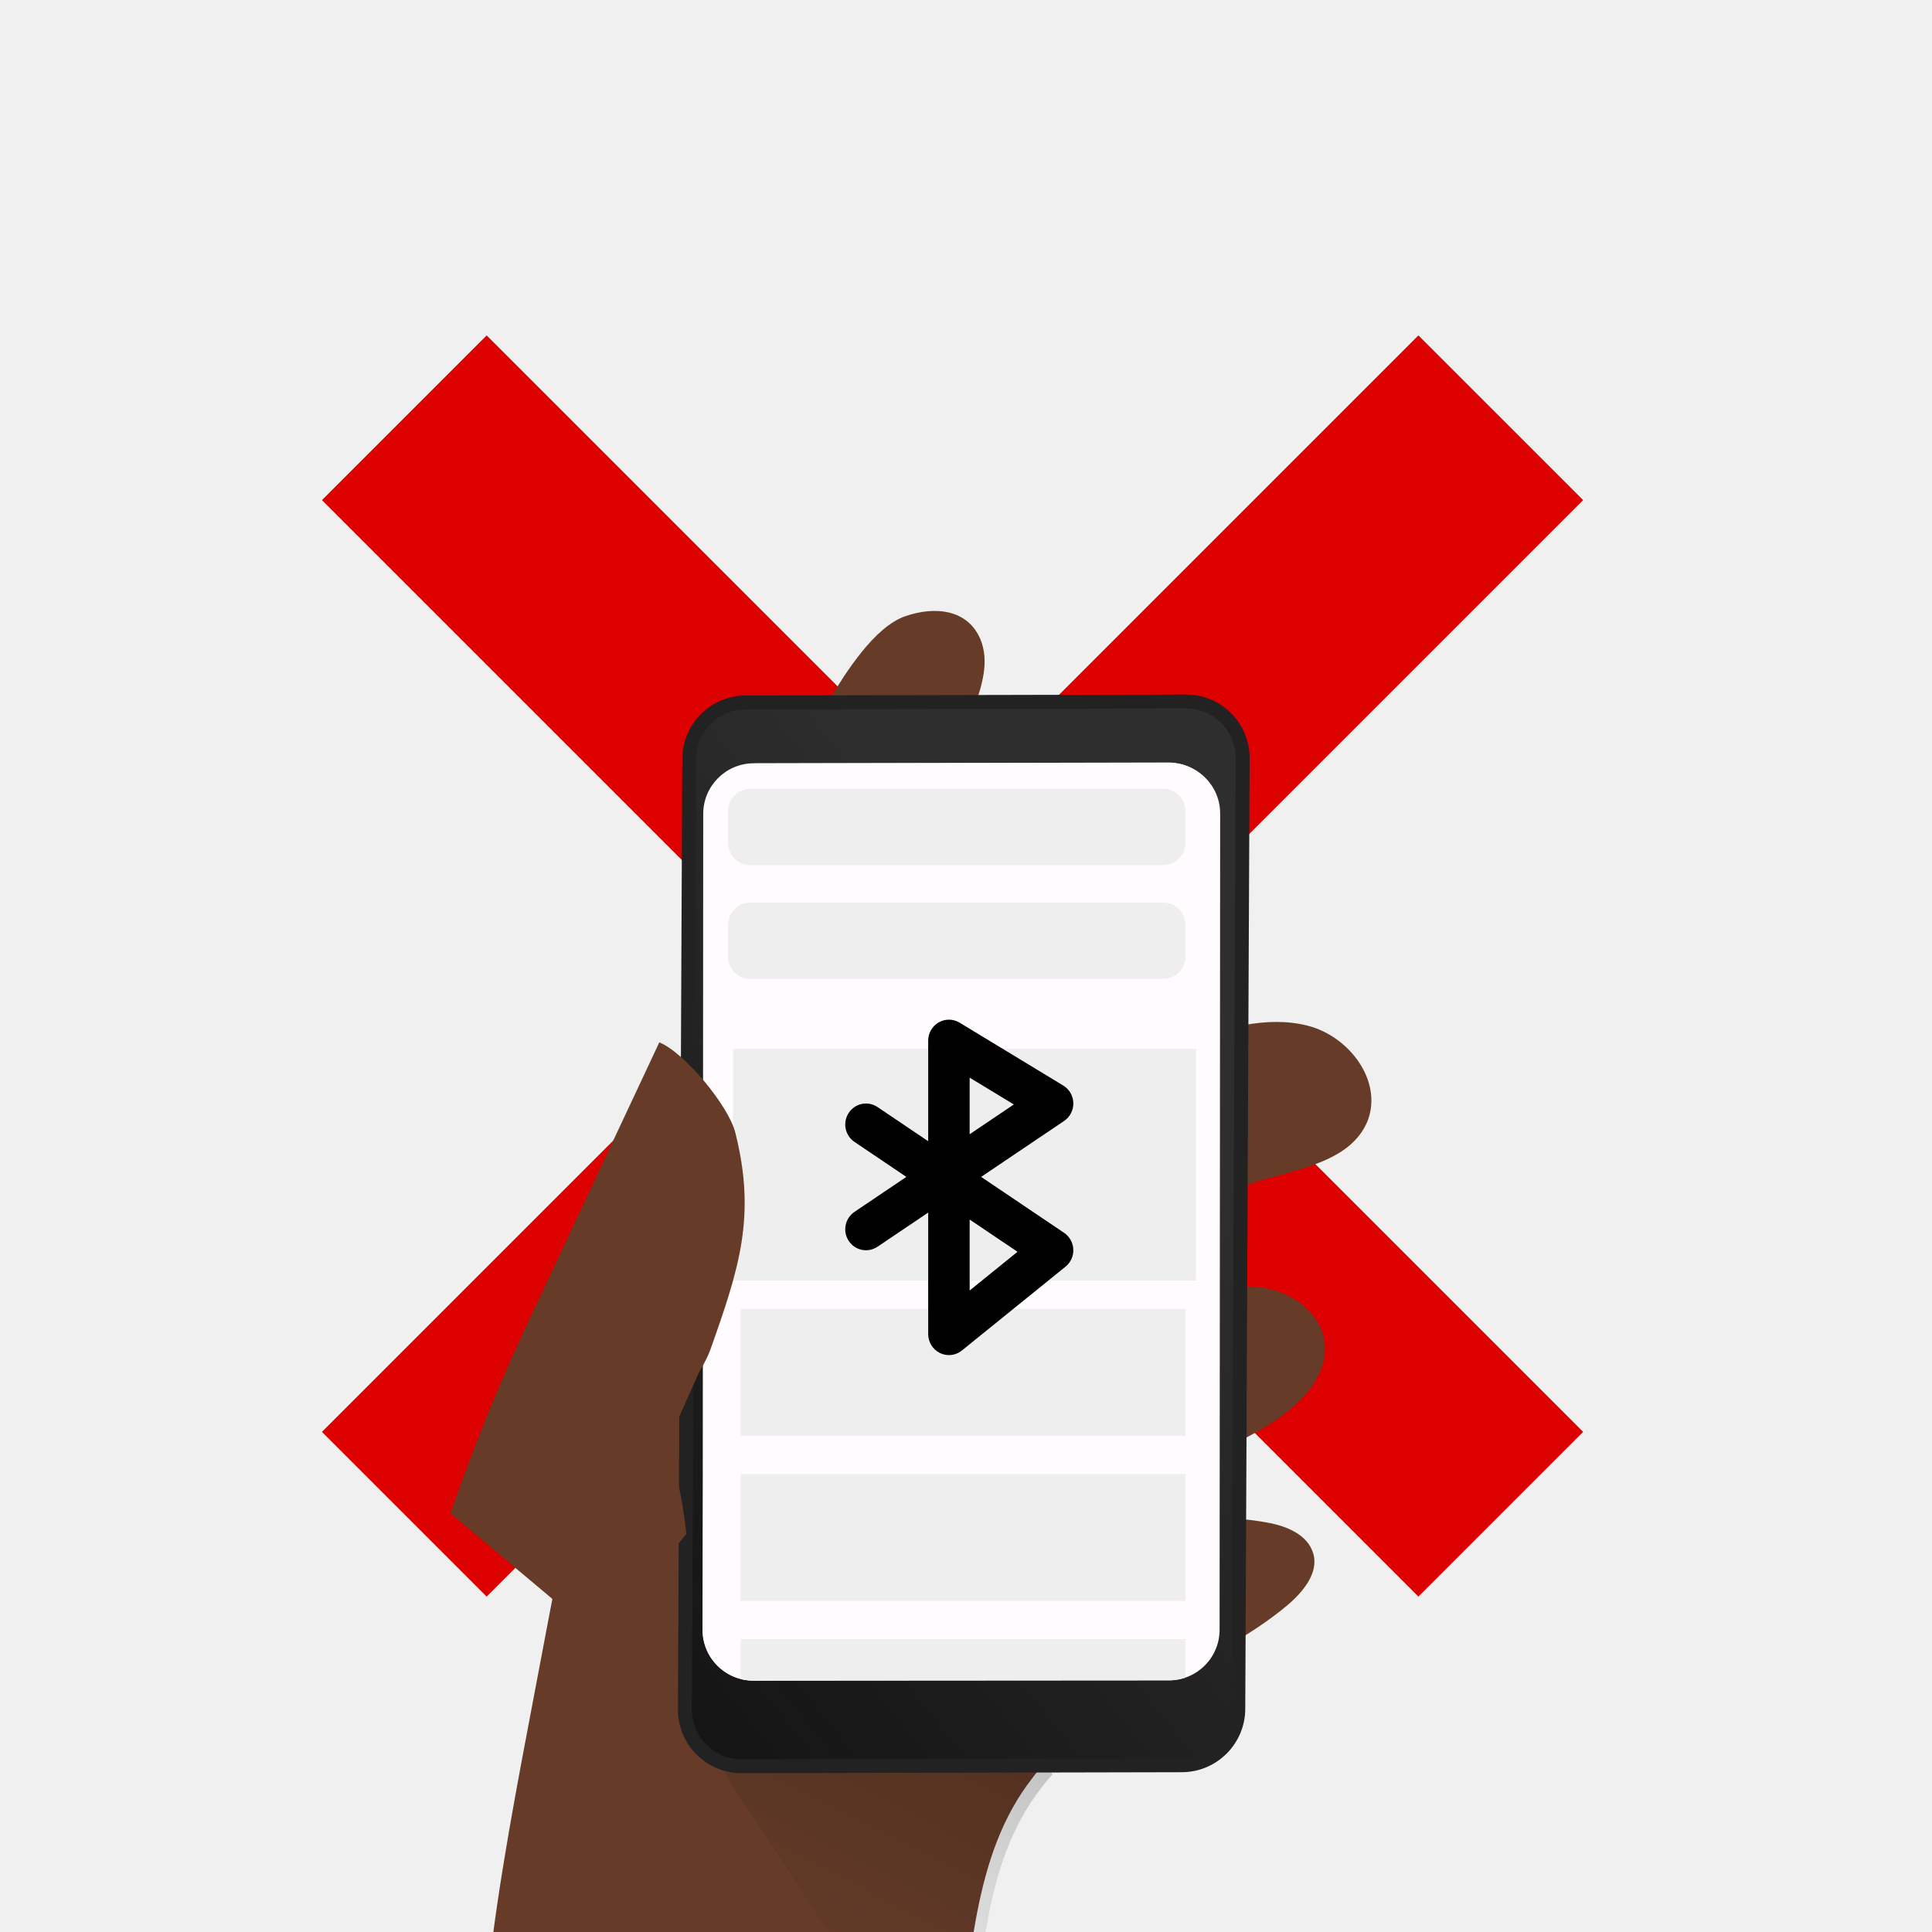
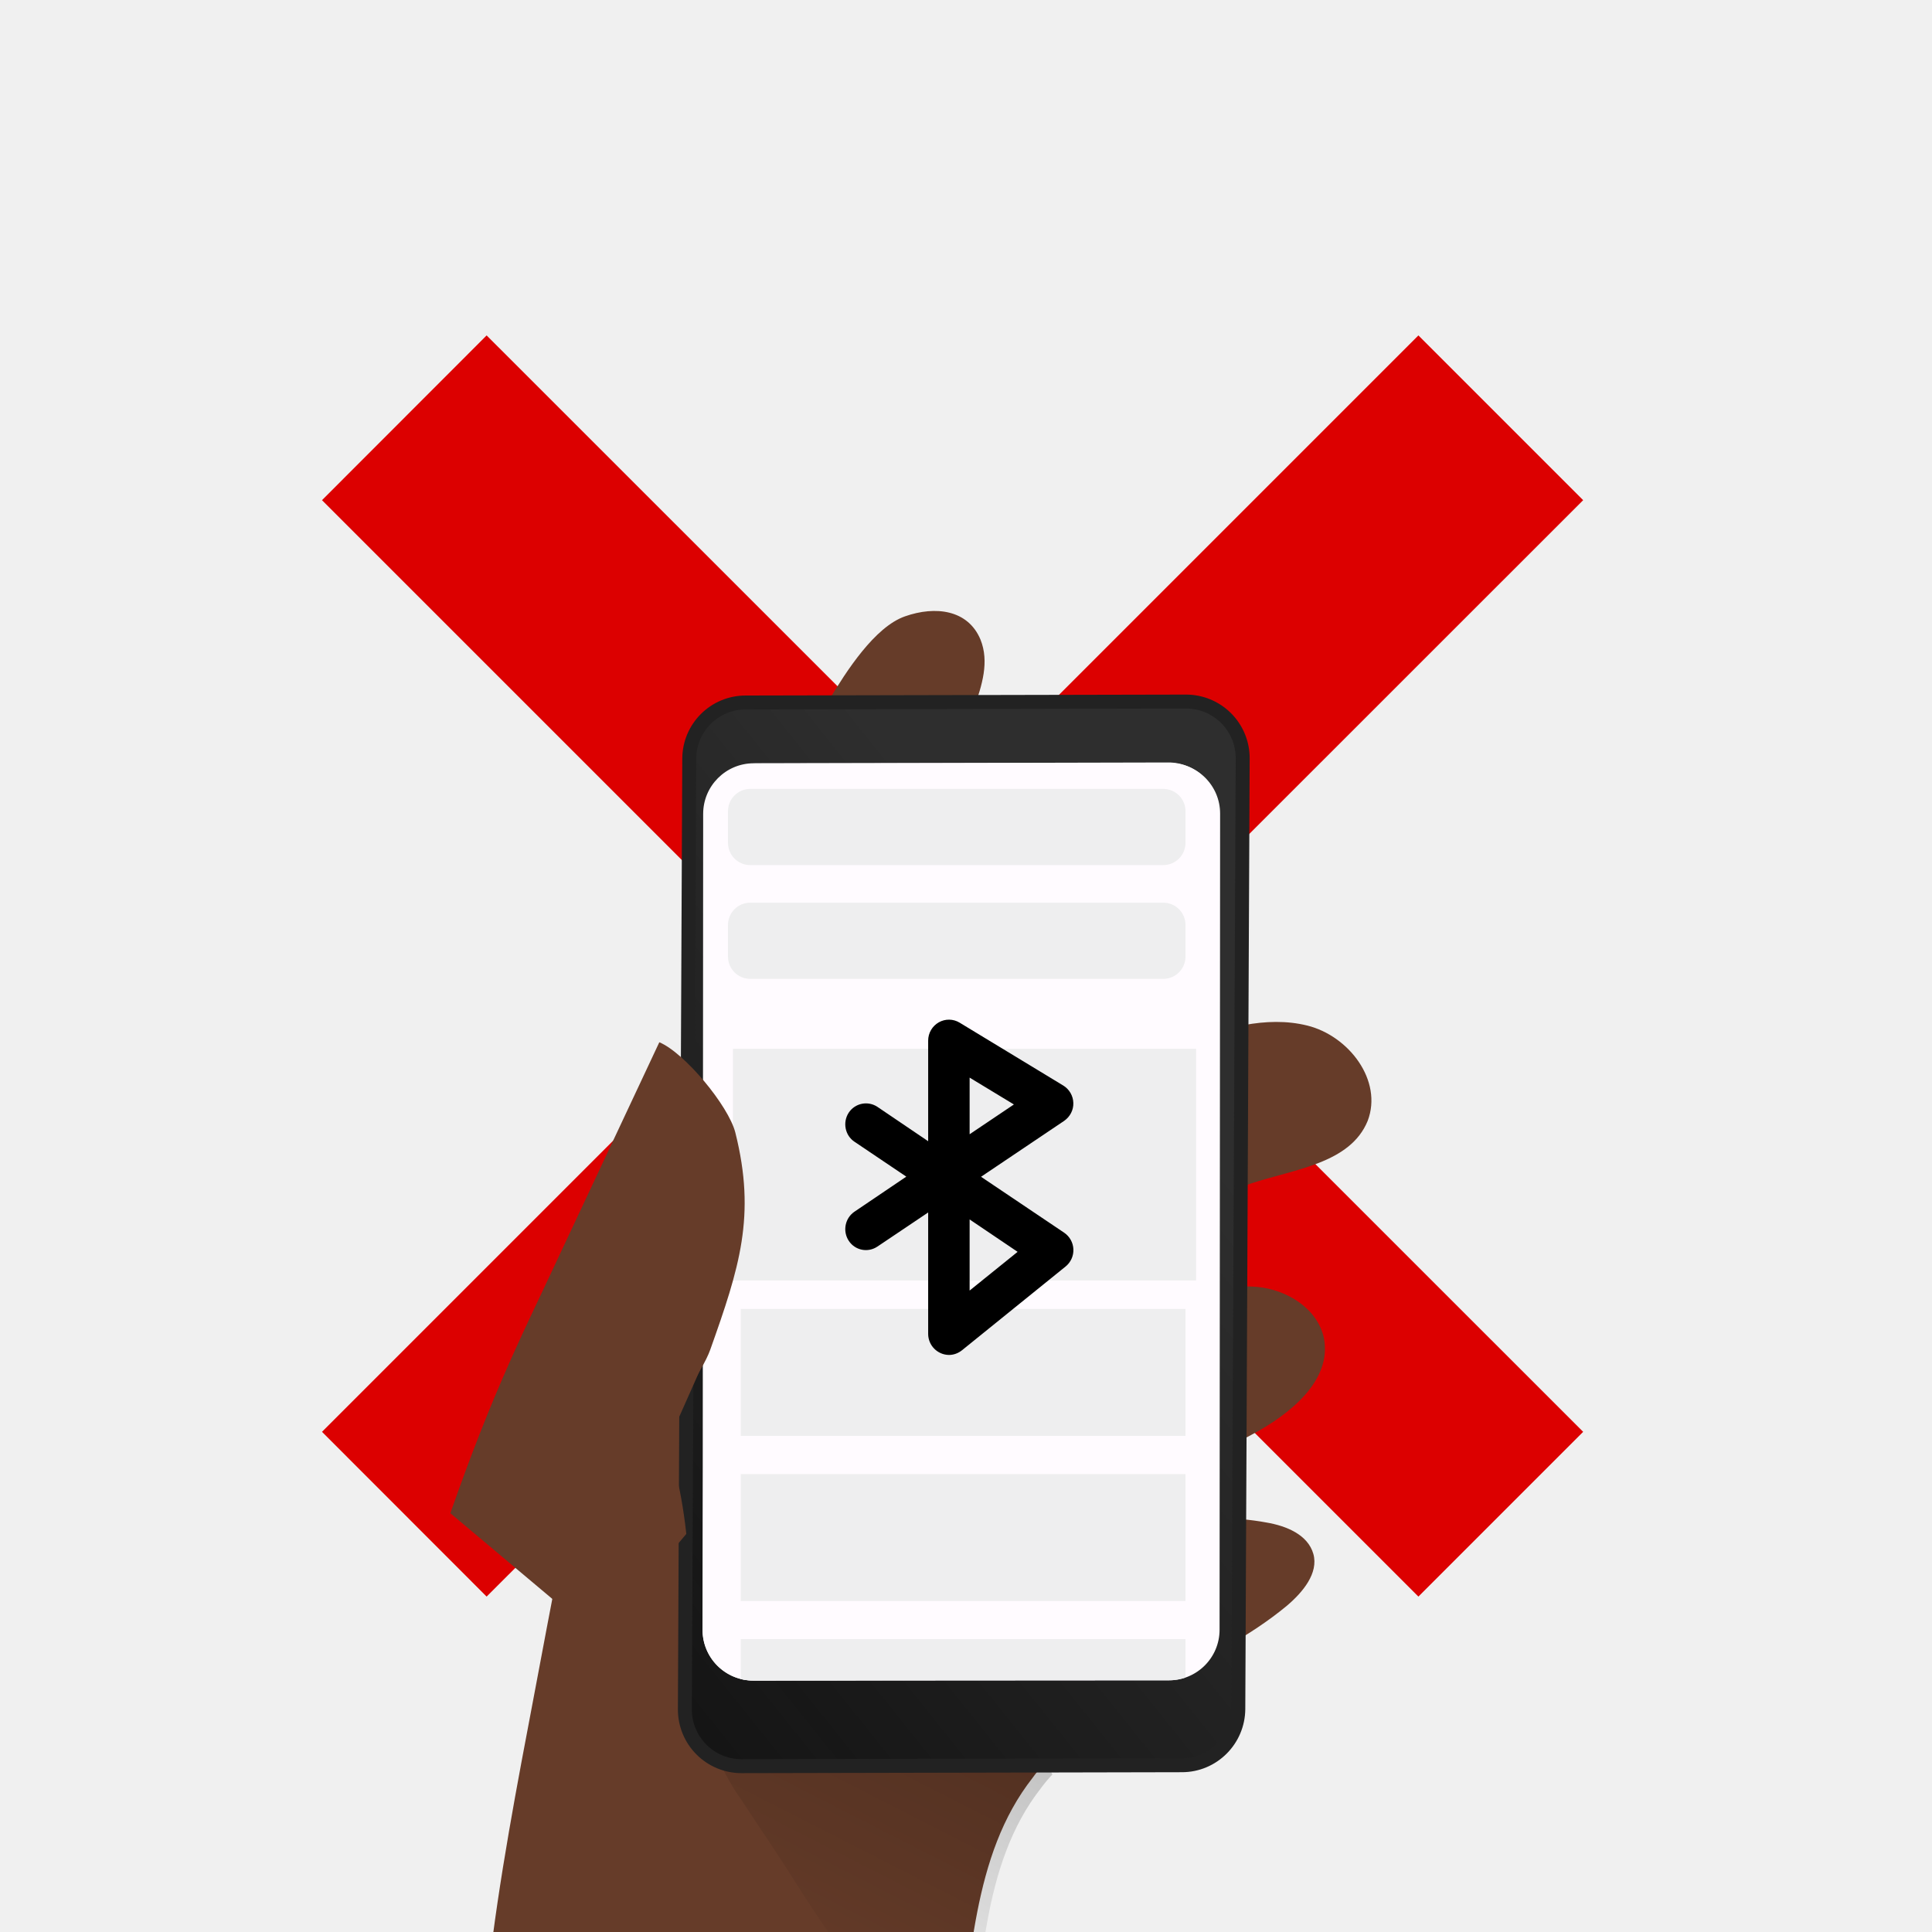
- <svg xmlns="http://www.w3.org/2000/svg" xmlns:xlink="http://www.w3.org/1999/xlink" width="144px" height="144px" viewBox="0 0 144 144" version="1.1">
+ <svg xmlns="http://www.w3.org/2000/svg" xmlns:xlink="http://www.w3.org/1999/xlink" viewBox="0 0 144 144">
+   <defs />
  <defs>
-     <filter x="-4.7%" y="-6.5%" width="109.4%" height="112.9%" filterUnits="objectBoundingBox" id="filter-1">
-       <feOffset dx="0" dy="0" in="SourceAlpha" result="shadowOffsetOuter1" />
-       <feGaussianBlur stdDeviation="2" in="shadowOffsetOuter1" result="shadowBlurOuter1" />
-       <feColorMatrix values="0 0 0 0 0   0 0 0 0 0   0 0 0 0 0  0 0 0 0.1 0" type="matrix" in="shadowBlurOuter1" result="shadowMatrixOuter1" />
+     <linearGradient id="b" x1="-8.43%" x2="438.67%" y1="66.1%" y2="-77.82%">
+       <stop offset="0%" stop-color="#010101" stop-opacity="0" />
+       <stop offset="95%" stop-color="#010101" />
+     </linearGradient>
+     <linearGradient id="c" x1="67.28%" x2="-26.78%" y1="23.81%" y2="166.51%">
+       <stop offset="0%" stop-color="#010101" stop-opacity="0" />
+       <stop offset="100%" stop-color="#010101" />
+     </linearGradient>
+     <filter id="a" width="109.4%" height="112.9%" x="-4.7%" y="-6.5%" filterUnits="objectBoundingBox">
+       <feOffset in="SourceAlpha" result="shadowOffsetOuter1" />
+       <feGaussianBlur in="shadowOffsetOuter1" result="shadowBlurOuter1" stdDeviation="2" />
+       <feColorMatrix in="shadowBlurOuter1" result="shadowMatrixOuter1" values="0 0 0 0 0 0 0 0 0 0 0 0 0 0 0 0 0 0 0.1 0" />
      <feMerge>
        <feMergeNode in="shadowMatrixOuter1" />
        <feMergeNode in="SourceGraphic" />
      </feMerge>
    </filter>
-     <linearGradient x1="-8.434%" y1="66.102%" x2="438.666%" y2="-77.821%" id="linearGradient-2">
-       <stop stop-color="#010101" stop-opacity="0" offset="0%" />
-       <stop stop-color="#010101" offset="95%" />
-     </linearGradient>
-     <linearGradient x1="67.278%" y1="23.805%" x2="-26.781%" y2="166.508%" id="linearGradient-3">
-       <stop stop-color="#010101" stop-opacity="0" offset="0%" />
-       <stop stop-color="#010101" offset="100%" />
-     </linearGradient>
-     <path d="M97.51,75.89 L128.5,75.869 C130.582,75.867 132.271,77.554 132.272,79.636 C132.272,79.638 132.272,79.64 132.272,79.641 L132.23,140.475 C132.229,142.555 130.543,144.24 128.463,144.242 L97.473,144.263 C95.391,144.265 93.702,142.578 93.7,140.496 C93.7,140.494 93.7,140.493 93.7,140.491 L93.743,79.658 C93.744,77.578 95.43,75.892 97.51,75.89 Z" id="path-4" />
+     <path id="d" d="M97.51 75.89l30.99-.02a3.77 3.77 0 013.77 3.77l-.04 60.83a3.77 3.77 0 01-3.77 3.77l-30.99.02a3.77 3.77 0 01-3.77-3.77l.04-60.83a3.77 3.77 0 013.77-3.77z" />
  </defs>
-   <g id="notif-error-bluetooth" stroke="none" stroke-width="1" fill="none" fill-rule="evenodd">
-     <g id="Group-18" transform="translate(-42, -19)">
-       <g id="Group-6" transform="translate(0.671642, 0)">
-         <g id="Group-5">
-           <g id="Group-3" transform="translate(40.75522, 45)" />
-           <g id="Visual/contact-tracing" transform="translate(40.75522, 45)" />
-           <g id="Visual/contact-tracing" transform="translate(40.32537, 45.34783)" />
-           <g id="Group-4" filter="url(#filter-1)" transform="translate(101.5899, 154.8) rotate(-50) translate(-101.5899, -154.8) translate(16.89851, 93)" />
-           <g id="Group" transform="translate(21.32537, 0)">
-             <g id="c-remove" transform="translate(0.856183, 0.856183)">
-               <path d="M124.867,43.144 L137.144,55.42 L102.42,90.144 L137.144,124.867 L124.867,137.144 L90.144,102.42 L55.42,137.144 L43.144,124.867 L77.868,90.144 L43.144,55.42 L55.42,43.144 L90.144,77.867 L124.867,43.144 Z" id="Combined-Shape" fill="#DC0000" fill-rule="nonzero" />
-               <circle id="Oval" stroke="#DC0000" stroke-width="11.167" opacity="0" stroke-linecap="square" cx="90.144" cy="90.144" r="90.144" />
-             </g>
-           </g>
-           <path d="M181.888,109.736 C180.204,112.876 175.188,112.536 172.992,115.282 C172.039,116.459 171.788,118.066 171.572,119.568 C170.581,126.578 169.554,133.568 168.534,140.557 C171.266,142.21 174.104,144.016 175.502,146.883 C176.901,149.75 175.995,153.834 172.96,154.892 C169.678,155.945 166.683,153.006 163.761,151.221 C160.355,149.09 154.966,148.87 153.028,152.407 C154.953,153.527 156.926,154.724 158.194,156.562 C159.462,158.401 159.834,161.048 158.443,162.818 C156.409,165.313 152.451,164.518 149.45,163.297 C146.45,162.075 142.851,160.772 140.242,162.712 C142.26,164.248 143.942,166.172 145.186,168.37 C145.935,169.654 146.472,171.307 145.631,172.54 C144.79,173.773 142.946,173.778 141.406,173.511 C134.29,172.226 127.852,167.531 120.705,167.233 C120.272,167.206 119.837,167.207 119.403,167.236 C112.008,167.474 105.9,172.657 99.522,176.422 C99.271,176.581 99.009,176.723 98.74,176.849 C93.893,179.667 88.643,181.74 83.173,182.998 C80.321,183.653 77.48,183.203 74.692,184.038 C71.516,184.986 68.914,187.003 66.333,189.068 C58.782,195.172 37.421,210.459 30.789,217.567 C28.82,209.939 24.97,201.6 23.074,195.642 C21.359,190.255 21.463,187.324 22.027,179.429 C23.894,178.624 39.101,168.926 39.263,168.821 C46.64,164.462 54.038,160.12 61.457,155.798 C62.002,155.428 62.607,155.156 63.246,154.993 C65.309,154.639 66.872,156.56 67.95,158.379 C71.596,153.147 76.807,149.009 82.158,145.518 C88.072,141.594 94.288,138.148 100.482,134.675 C106.176,131.474 111.899,128.301 117.6,125.094 C123.942,121.599 130.377,117.993 137.237,115.512 C143.096,113.409 149.249,112.105 154.998,109.704 C160.858,107.302 164.981,105.017 171.196,103.983 C173.611,103.601 177.531,103.082 179.596,104.306 C181.661,105.531 183.006,107.584 181.888,109.736 Z" id="Path" fill="#663C29" fill-rule="nonzero" transform="translate(101.9746, 160.5535) rotate(-50) translate(-101.9746, -160.5535) " />
-           <path d="M121.054,157.443 C120.616,159.137 118.436,159.777 116.634,160.003 C116.173,160.154 115.792,160.492 115.584,160.938 C115.154,160.911 114.722,160.912 114.292,160.942 C106.953,161.184 100.891,166.489 94.561,170.342 C94.311,170.505 94.052,170.65 93.784,170.779 C93.224,168.923 93.268,163.608 97.144,151.38 C97.849,149.243 98.639,146.395 99.26,144.329 C99.622,142.962 100.151,141.646 100.835,140.411 C103.247,136.615 106.954,133.86 111.233,132.682 C112.015,132.361 112.891,132.387 113.649,132.753 C114.457,133.242 114.559,134.366 114.291,135.249 C114.023,136.132 113.448,136.916 113.152,137.799 C111.935,141.111 114.529,144.42 116.538,147.345 C118.199,149.702 119.572,152.257 120.628,154.953 C121.021,155.716 121.17,156.586 121.054,157.443 Z" id="Path" fill="url(#linearGradient-2)" fill-rule="nonzero" transform="translate(107.3092, 151.6187) rotate(-50) translate(-107.3092, -151.6187) " />
-           <path d="M96.861,71.378 L129.674,71.266 C132.003,71.258 133.897,73.14 133.905,75.469 C133.905,75.479 133.905,75.488 133.905,75.498 L133.667,146.347 C133.659,148.665 131.782,150.543 129.464,150.551 L96.651,150.662 C94.322,150.67 92.428,148.788 92.42,146.459 C92.42,146.449 92.42,146.44 92.42,146.43 L92.658,75.581 C92.666,73.263 94.543,71.386 96.861,71.378 Z" id="Rectangle" fill="#2E2E2E" fill-rule="nonzero" transform="translate(113.1626, 110.964) rotate(0.07) translate(-113.1626, -110.964) " />
-           <path d="M96.861,71.378 L129.674,71.266 C132.003,71.258 133.897,73.14 133.905,75.469 C133.905,75.479 133.905,75.488 133.905,75.498 L133.667,146.347 C133.659,148.665 131.782,150.543 129.464,150.551 L96.651,150.662 C94.322,150.67 92.428,148.788 92.42,146.459 C92.42,146.449 92.42,146.44 92.42,146.43 L92.658,75.581 C92.666,73.263 94.543,71.386 96.861,71.378 Z" id="Rectangle" stroke="#222222" stroke-width="1.038" fill="url(#linearGradient-3)" fill-rule="nonzero" transform="translate(113.1626, 110.964) rotate(0.07) translate(-113.1626, -110.964) " />
-           <path d="M97.69,75.917 L128.37,75.813 C130.452,75.806 132.145,77.488 132.152,79.57 C132.152,79.578 132.152,79.587 132.152,79.595 L131.948,140.403 C131.941,142.475 130.263,144.153 128.191,144.16 L97.511,144.265 C95.429,144.272 93.735,142.59 93.728,140.508 C93.728,140.499 93.728,140.491 93.728,140.482 L93.933,79.674 C93.94,77.602 95.618,75.924 97.69,75.917 Z" id="Rectangle" fill="#FFFBFF" fill-rule="nonzero" transform="translate(112.9403, 110.0386) rotate(0.07) translate(-112.9403, -110.0386) " />
-           <g id="Group-2" transform="translate(49.90745, 28.64076)">
-             <g id="Group" transform="translate(0.052902, 0.225386)" />
-           </g>
-           <mask id="mask-5" fill="white">
-             <use xlink:href="#path-4" />
-           </mask>
-           <use id="Rectangle" fill="#FFFBFF" fill-rule="nonzero" xlink:href="#path-4" />
-           <rect id="Rectangle" fill="#EEEEEF" mask="url(#mask-5)" x="96.539" y="116.562" width="33.15" height="9.464" />
-           <rect id="Rectangle-Copy-2" fill="#EEEEEF" mask="url(#mask-5)" x="96.539" y="128.866" width="33.15" height="9.464" />
-           <rect id="Rectangle-Copy-3" fill="#EEEEEF" mask="url(#mask-5)" x="96.539" y="141.169" width="33.15" height="9.464" />
-           <rect id="Rectangle" fill="#EEEEEF" mask="url(#mask-5)" x="95.592" y="86.277" width="34.097" height="5.679" rx="1.657" />
-           <rect id="Rectangle-Copy" fill="#EEEEEF" mask="url(#mask-5)" x="95.592" y="77.796" width="34.097" height="5.679" rx="1.657" />
-           <rect id="Rectangle" fill="#EEEEEF" mask="url(#mask-5)" x="95.963" y="97.167" width="34.518" height="17.272" />
-           <path d="M70.737,139.797 C74.302,137.757 78.024,135.992 81.867,134.518 C89.116,131.548 96.373,128.563 103.88,126.327 C106.162,125.633 108.459,125.035 110.755,124.43 L130.605,119.16 C131.224,121.103 130.3,126.148 129.096,127.816 C125.336,133.019 121.564,134.54 115.488,136.804 C113.767,137.442 110.337,137.446 108.875,138.571 C107.811,139.507 106.865,140.565 106.059,141.721 C101.657,147.235 95.225,151.441 92.68,157.973 C91.824,160.141 91.425,162.507 90.163,164.471 C88.753,166.627 86.504,168.064 84.304,169.424 C75.868,174.668 67.181,179.967 57.491,182.415 C56.346,182.802 55.115,182.862 53.94,182.591 C52.795,182.103 51.811,181.314 51.098,180.31 C48.525,177.34 45.748,174.447 43.35,171.34 C41.044,168.342 42.158,166.455 44.516,163.883 C49.858,157.923 55.522,152.246 61.483,146.879 C64.345,144.25 67.442,141.88 70.737,139.797 Z" id="Path" fill="#663C29" fill-rule="nonzero" mask="url(#mask-5)" transform="translate(86.44324, 150.9587) rotate(-50) translate(-86.44324, -150.9587) " />
-         </g>
-         <path d="M92.058,99.845 C92.18,99.671 92.403,99.547 92.727,99.474 C93.05,99.4 93.374,99.4 93.698,99.474 L93.688,107.653 L93.674,120.724 L91.755,125.039 L92.058,99.845 Z" id="Rectangle" fill="#663C29" />
-       </g>
-       <g id="bluetooth" transform="translate(105, 95)" fill="#000000" fill-rule="nonzero">
-         <path d="M17,6.214 C16.986,5.678 16.704,5.187 16.25,4.911 L8.523,0.223 C8.044,-0.066 7.449,-0.075 6.966,0.203 C6.482,0.481 6.182,1 6.182,1.562 L6.182,9.059 L2.404,6.512 C1.69,6.034 0.733,6.228 0.261,6.945 C-0.214,7.664 -0.022,8.633 0.689,9.112 L4.555,11.719 L0.689,14.325 C-0.022,14.805 -0.214,15.773 0.261,16.492 C0.733,17.209 1.69,17.401 2.404,16.925 L6.182,14.378 L6.182,23.437 C6.182,24.039 6.524,24.584 7.057,24.845 C7.272,24.95 7.5,25 7.728,25 C8.072,25 8.414,24.884 8.693,24.658 L16.42,18.408 C16.805,18.097 17.02,17.617 16.998,17.12 C16.976,16.622 16.721,16.164 16.312,15.887 L10.127,11.719 L16.312,7.55 C16.752,7.253 17.012,6.748 17,6.214 Z M12.84,17.301 L9.273,20.186 L9.273,14.898 L12.84,17.301 Z M9.273,8.539 L9.273,4.323 L12.566,6.32 L9.273,8.539 Z" id="Shape" />
-       </g>
+   <g fill="none" fill-rule="evenodd">
+     <g transform="translate(-41.33 -19)">
+       <path fill="#DC0000" fill-rule="nonzero" d="M147.05 44l12.28 12.28L124.6 91l34.73 34.72L147.05 138l-34.72-34.72L77.6 138l-12.27-12.28L100.05 91 65.33 56.28 77.6 44l34.73 34.72L147.05 44z" />
+       <path fill="#663C29" fill-rule="nonzero" d="M114.41 66.67c1.33 3.31-2.16 6.93-1.47 10.38.3 1.49 1.36 2.71 2.37 3.84 4.74 5.27 9.43 10.55 14.13 15.82 3.02-1.03 6.23-2.04 9.33-1.27 3.1.77 5.64 4.1 4.5 7.1-1.3 3.19-5.48 3.6-8.73 4.68-3.82 1.24-7.45 5.23-5.99 8.99 2.1-.76 4.28-1.5 6.5-1.29 2.23.21 4.5 1.63 4.96 3.83.6 3.16-2.55 5.68-5.42 7.2-2.86 1.51-6.17 3.43-6.36 6.68 2.47-.56 5.02-.61 7.5-.15 1.47.25 3.08.9 3.49 2.34.4 1.43-.78 2.85-1.97 3.86-5.56 4.62-13.3 6.54-18.12 11.82-.3.31-.58.65-.83 1-4.57 5.82-4.53 13.83-5.75 21.13a7 7 0 01-.17.88 55.9 55.9 0 01-5.3 15.87c-1.33 2.6-3.5 4.5-4.65 7.17-1.32 3.04-1.45 6.33-1.52 9.64-.18 9.7-2.2 35.9-1.02 45.54-7.1-3.4-15.97-5.8-21.75-8.18-5.23-2.15-7.41-4.11-13.1-9.62.59-1.95 2.93-19.83 2.96-20.02 1.4-8.46 2.83-16.91 4.29-25.37.06-.66.25-1.3.53-1.9 1.06-1.8 3.53-1.76 5.62-1.42-1.67-6.16-1.49-12.8-.72-19.15.8-7.05 2.15-14.03 3.47-21 1.2-6.43 2.46-12.85 3.66-19.28 1.4-7.1 2.78-14.35 5.29-21.2 2.15-5.84 5.1-11.4 6.96-17.34 1.93-6.03 2.83-10.66 6.03-16.09 1.26-2.1 3.39-5.43 5.65-6.22 2.27-.8 4.7-.5 5.63 1.73z" />
+       <path fill="url(#b)" fill-rule="nonzero" d="M121.05 157.44c-.43 1.7-2.61 2.34-4.42 2.56-.46.15-.84.5-1.05.94a9.8 9.8 0 00-1.29 0c-7.34.24-13.4 5.55-19.73 9.4-.25.16-.5.31-.78.44-.56-1.86-.51-7.17 3.36-19.4.7-2.14 1.5-4.99 2.12-7.05.36-1.37.9-2.68 1.58-3.92a18 18 0 0110.4-7.73c.78-.32 1.65-.3 2.4.07.82.5.92 1.62.65 2.5-.27.88-.84 1.67-1.14 2.55-1.22 3.31 1.38 6.62 3.39 9.55a35.98 35.98 0 014.09 7.6c.4.77.54 1.64.42 2.5z" transform="rotate(-50 107.3 151.62)" />
+       <path fill="#2E2E2E" fill-rule="nonzero" d="M96.9 71.36l32.82-.07a4.22 4.22 0 014.23 4.23l-.33 70.85a4.22 4.22 0 01-4.2 4.2l-32.82.07a4.22 4.22 0 01-4.22-4.24l.32-70.84a4.22 4.22 0 014.2-4.2z" />
+       <path fill="url(#c)" fill-rule="nonzero" stroke="#222" stroke-width="1.04" d="M96.86 71.38l32.81-.11a4.22 4.22 0 014.24 4.23l-.24 70.85c-.01 2.32-1.89 4.2-4.2 4.2l-32.82.11a4.22 4.22 0 01-4.23-4.23l.24-70.85c0-2.32 1.88-4.2 4.2-4.2z" transform="rotate(.07 113.16 110.96)" />
+       <path fill="#FFFBFF" fill-rule="nonzero" d="M97.73 75.9l30.68-.07a3.77 3.77 0 013.78 3.79l-.28 60.8a3.77 3.77 0 01-3.76 3.76l-30.68.07a3.77 3.77 0 01-3.78-3.8l.28-60.8a3.77 3.77 0 013.76-3.75z" />
+       <mask id="e" fill="#fff">
+         <use xlink:href="#d" />
+       </mask>
+       <use fill="#FFFBFF" fill-rule="nonzero" xlink:href="#d" />
+       <path fill="#EEEEEF" d="M96.54 116.56h33.15v9.46H96.54zM96.54 128.87h33.15v9.46H96.54zM96.54 141.17h33.15v9.46H96.54z" mask="url(#e)" />
+       <rect width="34.1" height="5.68" x="95.59" y="86.28" fill="#EEEEEF" mask="url(#e)" rx="1.66" />
+       <rect width="34.1" height="5.68" x="95.59" y="77.8" fill="#EEEEEF" mask="url(#e)" rx="1.66" />
+       <path fill="#EEEEEF" d="M95.96 97.17h34.52v17.27H95.96z" mask="url(#e)" />
+       <path fill="#663C29" fill-rule="nonzero" d="M70.74 139.8a80.2 80.2 0 0111.13-5.28c7.25-2.97 14.5-5.96 22.01-8.2 2.28-.69 4.58-1.29 6.87-1.89l19.86-5.27c.61 1.94-.31 6.99-1.51 8.66-3.76 5.2-7.54 6.72-13.61 8.98-1.72.64-5.15.65-6.62 1.77-1.06.94-2 2-2.81 3.15-4.4 5.51-10.84 9.72-13.38 16.25-.86 2.17-1.26 4.54-2.52 6.5-1.4 2.16-3.66 3.6-5.86 4.95-8.43 5.25-17.12 10.55-26.8 13a6.52 6.52 0 01-3.56.17 6.7 6.7 0 01-2.84-2.28c-2.58-2.97-5.35-5.86-7.75-8.97-2.3-3-1.2-4.89 1.17-7.46 5.34-5.96 11-11.63 16.96-17 2.86-2.63 5.96-5 9.26-7.08z" mask="url(#e)" transform="rotate(-50 86.44 150.96)" />
+     </g>
+     <path fill="#663C29" d="M50.73 80.84c.12-.17.34-.3.67-.37.32-.07.65-.07.97 0l-.01 8.18-.01 13.07-1.92 4.32.3-25.2z" />
+     <g fill="#000" fill-rule="nonzero">
+       <path d="M80 82.21a1.57 1.57 0 00-.75-1.3l-7.73-4.69a1.53 1.53 0 00-1.55-.02c-.49.28-.79.8-.79 1.36v7.5L65.4 82.5a1.54 1.54 0 00-2.14.43c-.47.72-.28 1.7.43 2.17l3.86 2.6-3.86 2.61c-.71.48-.9 1.45-.43 2.17.47.72 1.43.91 2.14.43l3.78-2.54v9.06a1.57 1.57 0 001.55 1.56c.34 0 .68-.12.96-.34l7.73-6.25a1.57 1.57 0 00-.1-2.52l-6.2-4.17 6.2-4.17c.43-.3.7-.8.68-1.34zm-4.16 11.1l-3.57 2.88v-5.3l3.57 2.41zm-3.57-8.77v-4.22l3.3 2-3.3 2.22z" />
    </g>
  </g>
</svg>
